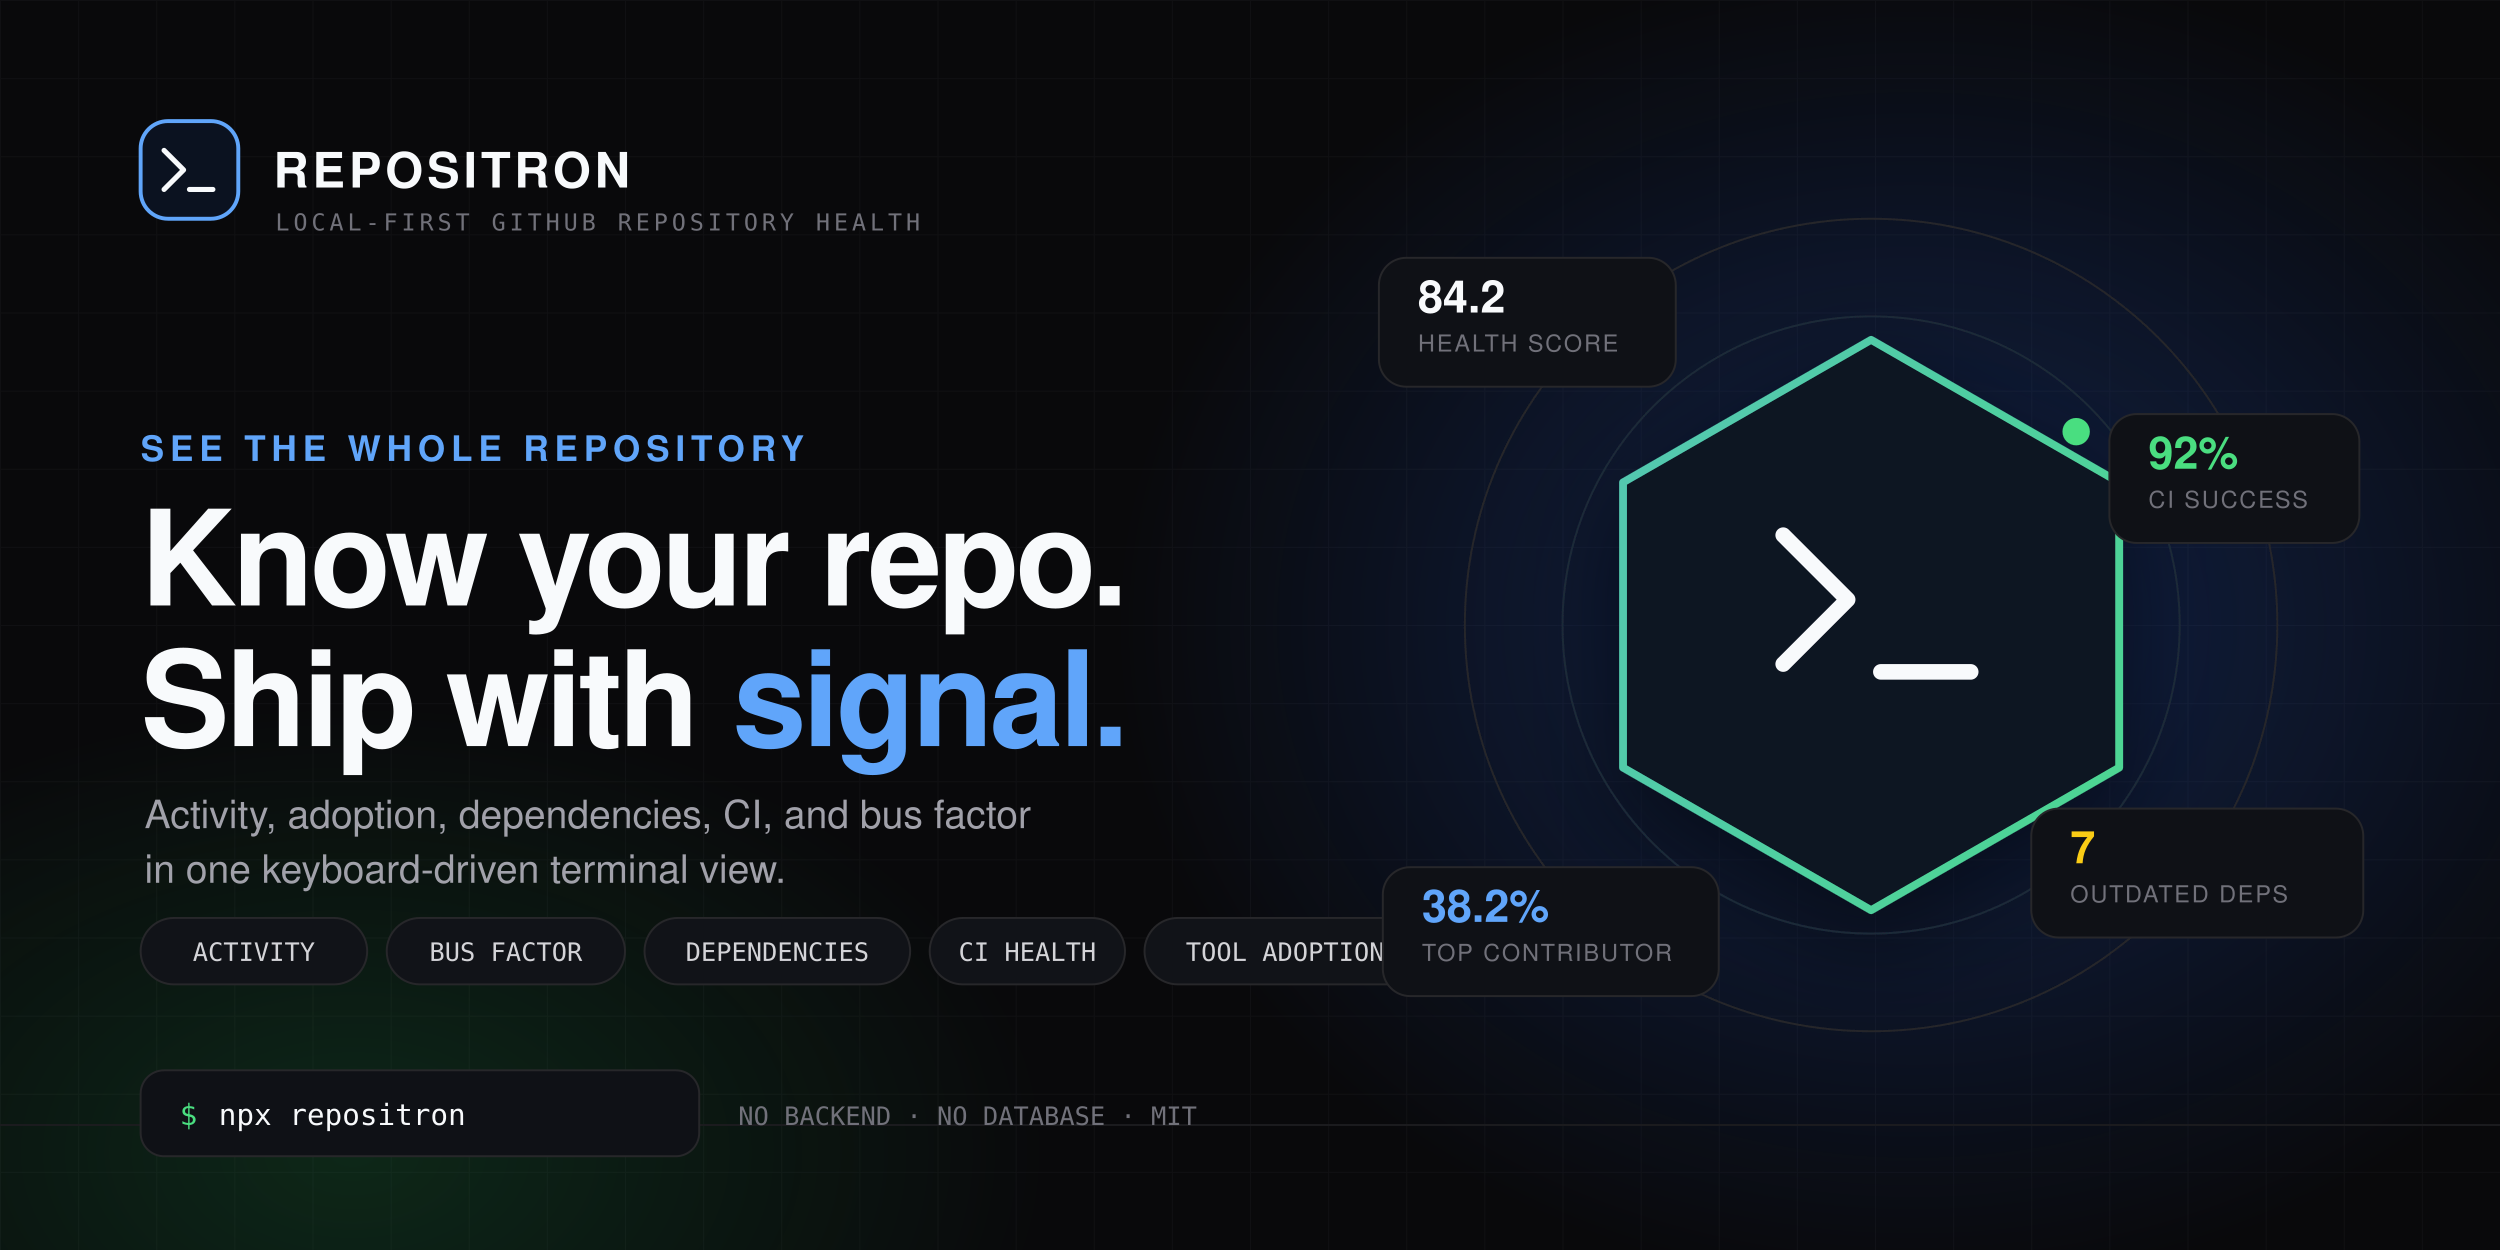
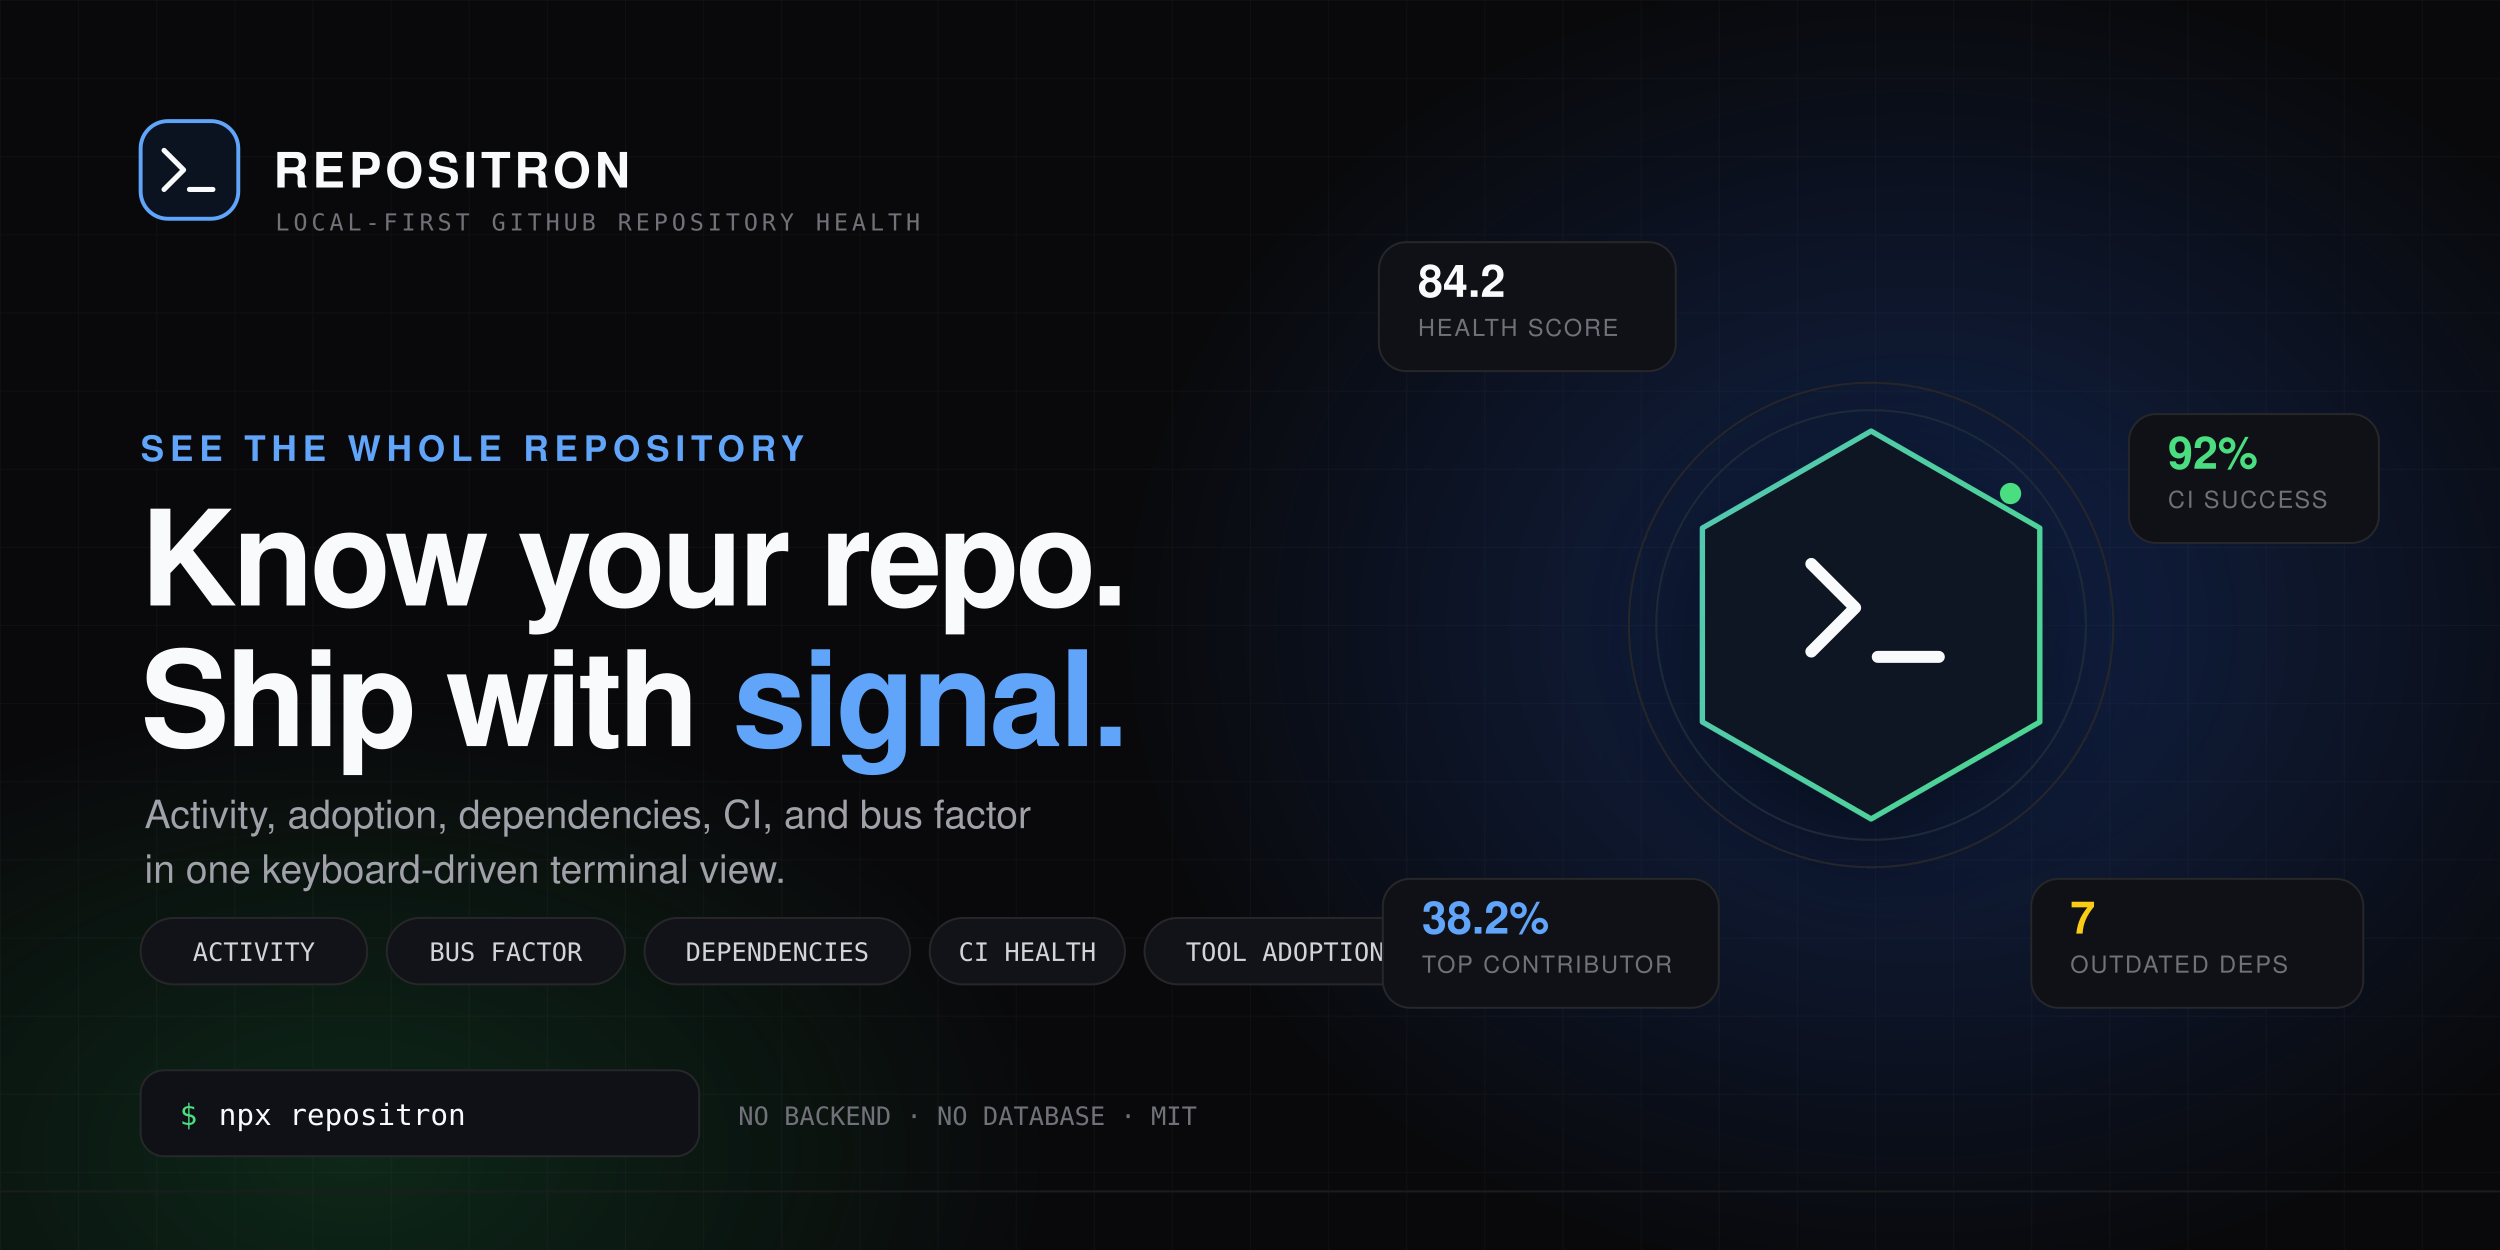
<svg xmlns="http://www.w3.org/2000/svg" width="1280" height="640" viewBox="0 0 1280 640" role="img" aria-labelledby="title desc">
  <defs>
    <linearGradient id="brand" x1="72" y1="48" x2="1210" y2="590" gradientUnits="userSpaceOnUse">
      <stop stop-color="#60a5fa" />
      <stop offset="1" stop-color="#4ade80" />
    </linearGradient>
    <radialGradient id="blueGlow" cx="50%" cy="50%" r="50%">
      <stop stop-color="#2563eb" stop-opacity=".28" />
      <stop offset="1" stop-color="#2563eb" stop-opacity="0" />
    </radialGradient>
    <radialGradient id="greenGlow" cx="50%" cy="50%" r="50%">
      <stop stop-color="#22c55e" stop-opacity=".16" />
      <stop offset="1" stop-color="#22c55e" stop-opacity="0" />
    </radialGradient>
    <pattern id="grid" width="40" height="40" patternUnits="userSpaceOnUse">
      <path d="M40 0H0v40" fill="none" stroke="#27272a" stroke-opacity=".55" />
    </pattern>
    <filter id="shadow" x="-30%" y="-30%" width="160%" height="160%">
      <feDropShadow dx="0" dy="18" stdDeviation="24" flood-color="#000" flood-opacity=".48" />
    </filter>
  </defs>
  <rect width="1280" height="640" fill="#09090b" />
  <rect width="1280" height="640" fill="url(#grid)" opacity=".42" />
  <ellipse cx="980" cy="320" rx="410" ry="340" fill="url(#blueGlow)" />
  <ellipse cx="180" cy="590" rx="360" ry="230" fill="url(#greenGlow)" />
-   <path d="M0 576H1280" stroke="#1c1c1f" />
+   <path d="M0 610H1280" stroke="#1c1c1f" />
  <g transform="translate(72 62)">
    <rect width="50" height="50" rx="14" fill="#0b1220" stroke="url(#brand)" stroke-width="2" />
    <path d="M12 15 22 25 12 35" fill="none" stroke="#f8fafc" stroke-width="2.6" stroke-linecap="round" stroke-linejoin="round" />
    <path d="M25 35h12" stroke="#f8fafc" stroke-width="2.6" stroke-linecap="round" />
  </g>
  <text x="140" y="96" font-family="ui-sans-serif, -apple-system, 'Segoe UI', Helvetica, Arial, sans-serif" font-size="25" font-weight="700" fill="#f8fafc" letter-spacing="2">REPOSITRON</text>
  <text x="141" y="118" font-family="ui-monospace, SFMono-Regular, 'SF Mono', Menlo, Consolas, monospace" font-size="12" fill="#71717a" letter-spacing="2">LOCAL-FIRST GITHUB REPOSITORY HEALTH</text>
  <text x="72" y="236" font-family="ui-sans-serif, -apple-system, 'Segoe UI', Helvetica, Arial, sans-serif" font-size="18" font-weight="600" fill="#60a5fa" letter-spacing="3">SEE THE WHOLE REPOSITORY</text>
  <text x="72" y="310" font-family="ui-sans-serif, -apple-system, 'Segoe UI', Helvetica, Arial, sans-serif" font-size="68" font-weight="800" fill="#f8fafc" letter-spacing="-2">Know your repo.</text>
  <text x="72" y="382" font-family="ui-sans-serif, -apple-system, 'Segoe UI', Helvetica, Arial, sans-serif" font-size="68" font-weight="800" fill="#f8fafc" letter-spacing="-2">Ship with <tspan fill="#60a5fa">signal.</tspan>
  </text>
  <text x="74" y="424" font-family="ui-sans-serif, -apple-system, 'Segoe UI', Helvetica, Arial, sans-serif" font-size="20" fill="#a1a1aa">Activity, adoption, dependencies, CI, and bus factor</text>
  <text x="74" y="452" font-family="ui-sans-serif, -apple-system, 'Segoe UI', Helvetica, Arial, sans-serif" font-size="20" fill="#a1a1aa">in one keyboard-driven terminal view.</text>
  <g font-family="ui-monospace, SFMono-Regular, 'SF Mono', Menlo, Consolas, monospace" font-size="13" fill="#d4d4d8">
    <rect x="72" y="470" width="116" height="34" rx="17" fill="#111318" stroke="#27272a" />
    <text x="130" y="492" text-anchor="middle">ACTIVITY</text>
    <rect x="198" y="470" width="122" height="34" rx="17" fill="#111318" stroke="#27272a" />
    <text x="259" y="492" text-anchor="middle">BUS FACTOR</text>
    <rect x="330" y="470" width="136" height="34" rx="17" fill="#111318" stroke="#27272a" />
    <text x="398" y="492" text-anchor="middle">DEPENDENCIES</text>
    <rect x="476" y="470" width="100" height="34" rx="17" fill="#111318" stroke="#27272a" />
    <text x="526" y="492" text-anchor="middle">CI HEALTH</text>
    <rect x="586" y="470" width="144" height="34" rx="17" fill="#111318" stroke="#27272a" />
    <text x="658" y="492" text-anchor="middle">TOOL ADOPTION</text>
  </g>
  <g>
    <rect x="72" y="548" width="286" height="44" rx="12" fill="#0f1116" stroke="#27272a" />
    <text x="92" y="576" font-family="ui-monospace, SFMono-Regular, 'SF Mono', Menlo, Consolas, monospace" font-size="15" fill="#4ade80">$</text>
    <text x="112" y="576" font-family="ui-monospace, SFMono-Regular, 'SF Mono', Menlo, Consolas, monospace" font-size="15" fill="#f8fafc">npx repositron</text>
    <text x="378" y="576" font-family="ui-monospace, SFMono-Regular, 'SF Mono', Menlo, Consolas, monospace" font-size="13" fill="#71717a">NO BACKEND · NO DATABASE · MIT</text>
  </g>
  <g filter="url(#shadow)">
-     <circle cx="958" cy="320" r="208" fill="none" stroke="#27272a" />
-     <circle cx="958" cy="320" r="158" fill="none" stroke="#1f2937" />
-     <path d="M958 174 1085 247v146L958 466 831 393V247Z" fill="#0b1220" stroke="url(#brand)" stroke-width="4" stroke-linejoin="round" />
-     <path d="M913 274 946 307 913 340" fill="none" stroke="#f8fafc" stroke-width="8" stroke-linecap="round" stroke-linejoin="round" />
-     <path d="M963 344h46" fill="none" stroke="#f8fafc" stroke-width="8" stroke-linecap="round" />
-     <circle cx="1063" cy="221" r="7" fill="#4ade80" />
+     <circle cx="958" cy="320" r="124" fill="none" stroke="#27272a" />
+     <circle cx="958" cy="320" r="110" fill="none" stroke="#1f2937" />
+     <g transform="translate(958 320) scale(.68) translate(-958 -320)">
+       <path d="M958 174 1085 247v146L958 466 831 393V247Z" fill="#0b1220" stroke="url(#brand)" stroke-width="4" stroke-linejoin="round" />
+       <path d="M913 274 946 307 913 340" fill="none" stroke="#f8fafc" stroke-width="9" stroke-linecap="round" stroke-linejoin="round" />
+       <path d="M963 344h46" fill="none" stroke="#f8fafc" stroke-width="9" stroke-linecap="round" />
+       <circle cx="1063" cy="221" r="8" fill="#4ade80" />
+     </g>
  </g>
  <g font-family="ui-sans-serif, -apple-system, 'Segoe UI', Helvetica, Arial, sans-serif">
    <g>
-       <rect x="706" y="132" width="152" height="66" rx="14" fill="#0f1116" stroke="#27272a" />
-       <text x="726" y="160" font-size="23" font-weight="700" fill="#f8fafc">84.2</text>
-       <text x="726" y="180" font-size="12" fill="#71717a" letter-spacing="1">HEALTH SCORE</text>
+       <rect x="706" y="124" width="152" height="66" rx="14" fill="#0f1116" stroke="#27272a" />
+       <text x="726" y="152" font-size="23" font-weight="700" fill="#f8fafc">84.2</text>
+       <text x="726" y="172" font-size="12" fill="#71717a" letter-spacing="1">HEALTH SCORE</text>
    </g>
    <g>
-       <rect x="1080" y="212" width="128" height="66" rx="14" fill="#0f1116" stroke="#27272a" />
-       <text x="1100" y="240" font-size="23" font-weight="700" fill="#4ade80">92%</text>
-       <text x="1100" y="260" font-size="12" fill="#71717a" letter-spacing="1">CI SUCCESS</text>
+       <rect x="1090" y="212" width="128" height="66" rx="14" fill="#0f1116" stroke="#27272a" />
+       <text x="1110" y="240" font-size="23" font-weight="700" fill="#4ade80">92%</text>
+       <text x="1110" y="260" font-size="12" fill="#71717a" letter-spacing="1">CI SUCCESS</text>
    </g>
    <g>
-       <rect x="1040" y="414" width="170" height="66" rx="14" fill="#0f1116" stroke="#27272a" />
-       <text x="1060" y="442" font-size="23" font-weight="700" fill="#facc15">7</text>
-       <text x="1060" y="462" font-size="12" fill="#71717a" letter-spacing="1">OUTDATED DEPS</text>
+       <rect x="1040" y="450" width="170" height="66" rx="14" fill="#0f1116" stroke="#27272a" />
+       <text x="1060" y="478" font-size="23" font-weight="700" fill="#facc15">7</text>
+       <text x="1060" y="498" font-size="12" fill="#71717a" letter-spacing="1">OUTDATED DEPS</text>
    </g>
    <g>
-       <rect x="708" y="444" width="172" height="66" rx="14" fill="#0f1116" stroke="#27272a" />
-       <text x="728" y="472" font-size="23" font-weight="700" fill="#60a5fa">38.2%</text>
-       <text x="728" y="492" font-size="12" fill="#71717a" letter-spacing="1">TOP CONTRIBUTOR</text>
+       <rect x="708" y="450" width="172" height="66" rx="14" fill="#0f1116" stroke="#27272a" />
+       <text x="728" y="478" font-size="23" font-weight="700" fill="#60a5fa">38.2%</text>
+       <text x="728" y="498" font-size="12" fill="#71717a" letter-spacing="1">TOP CONTRIBUTOR</text>
    </g>
  </g>
</svg>
